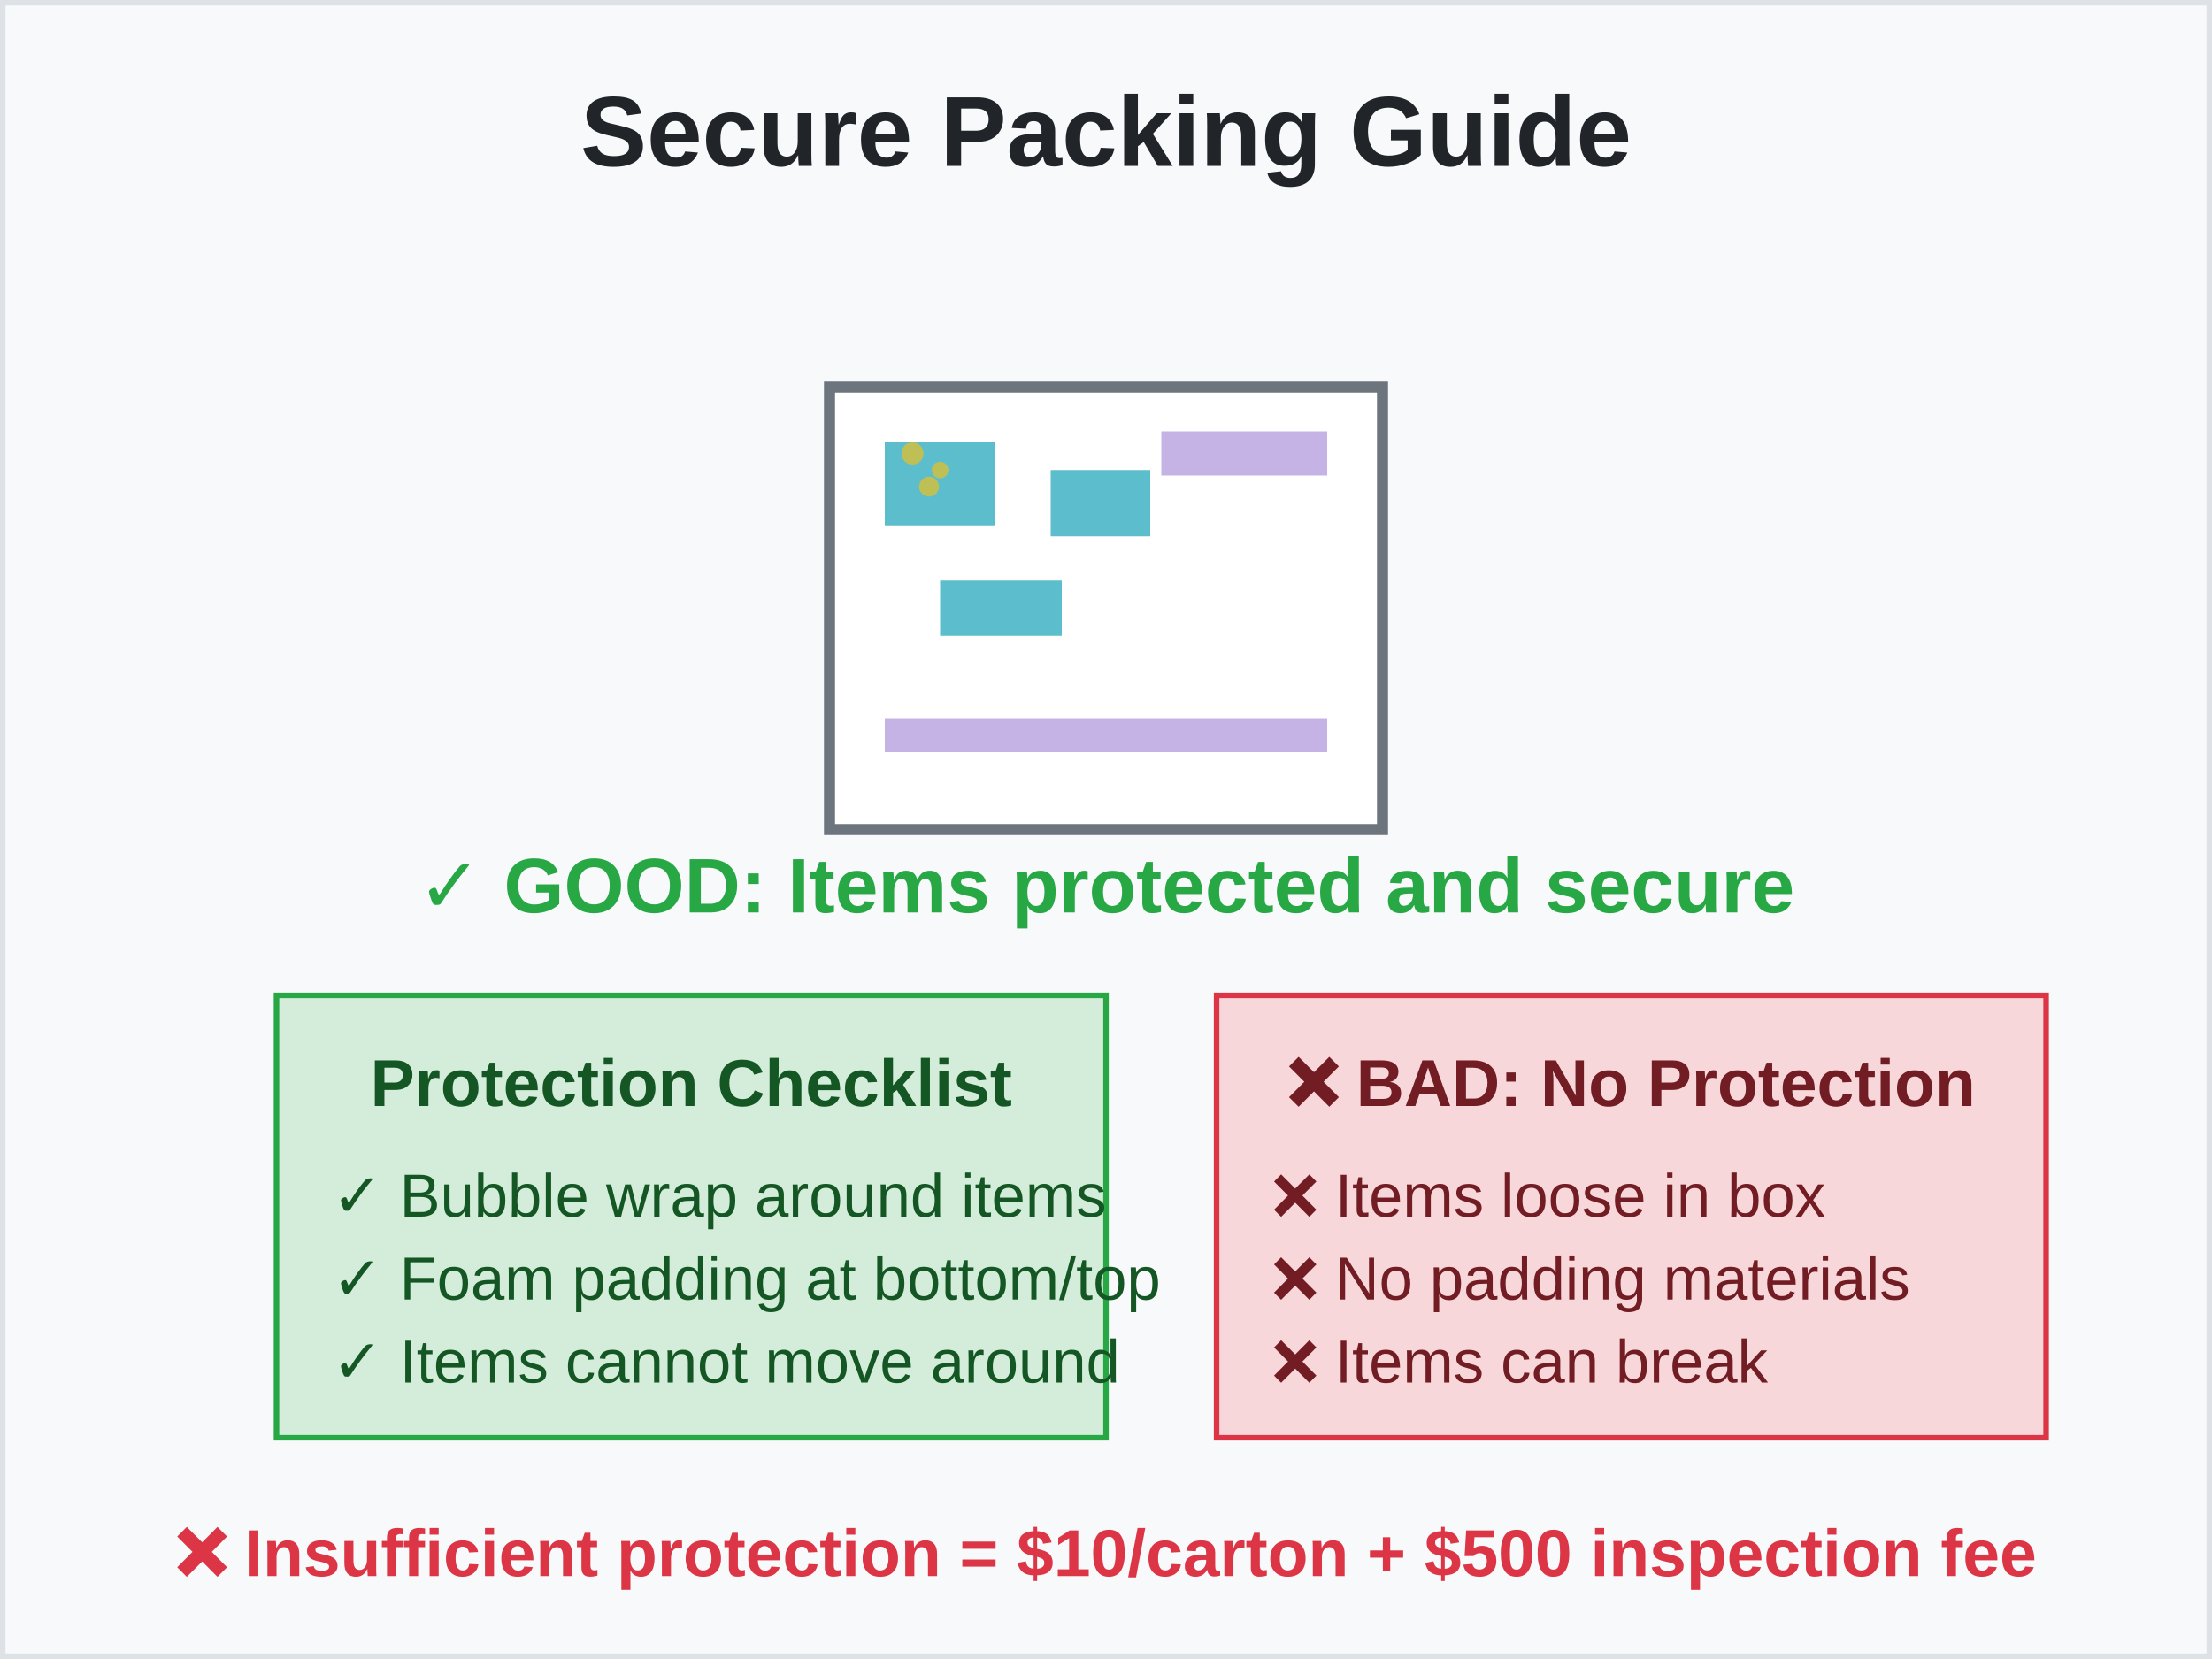
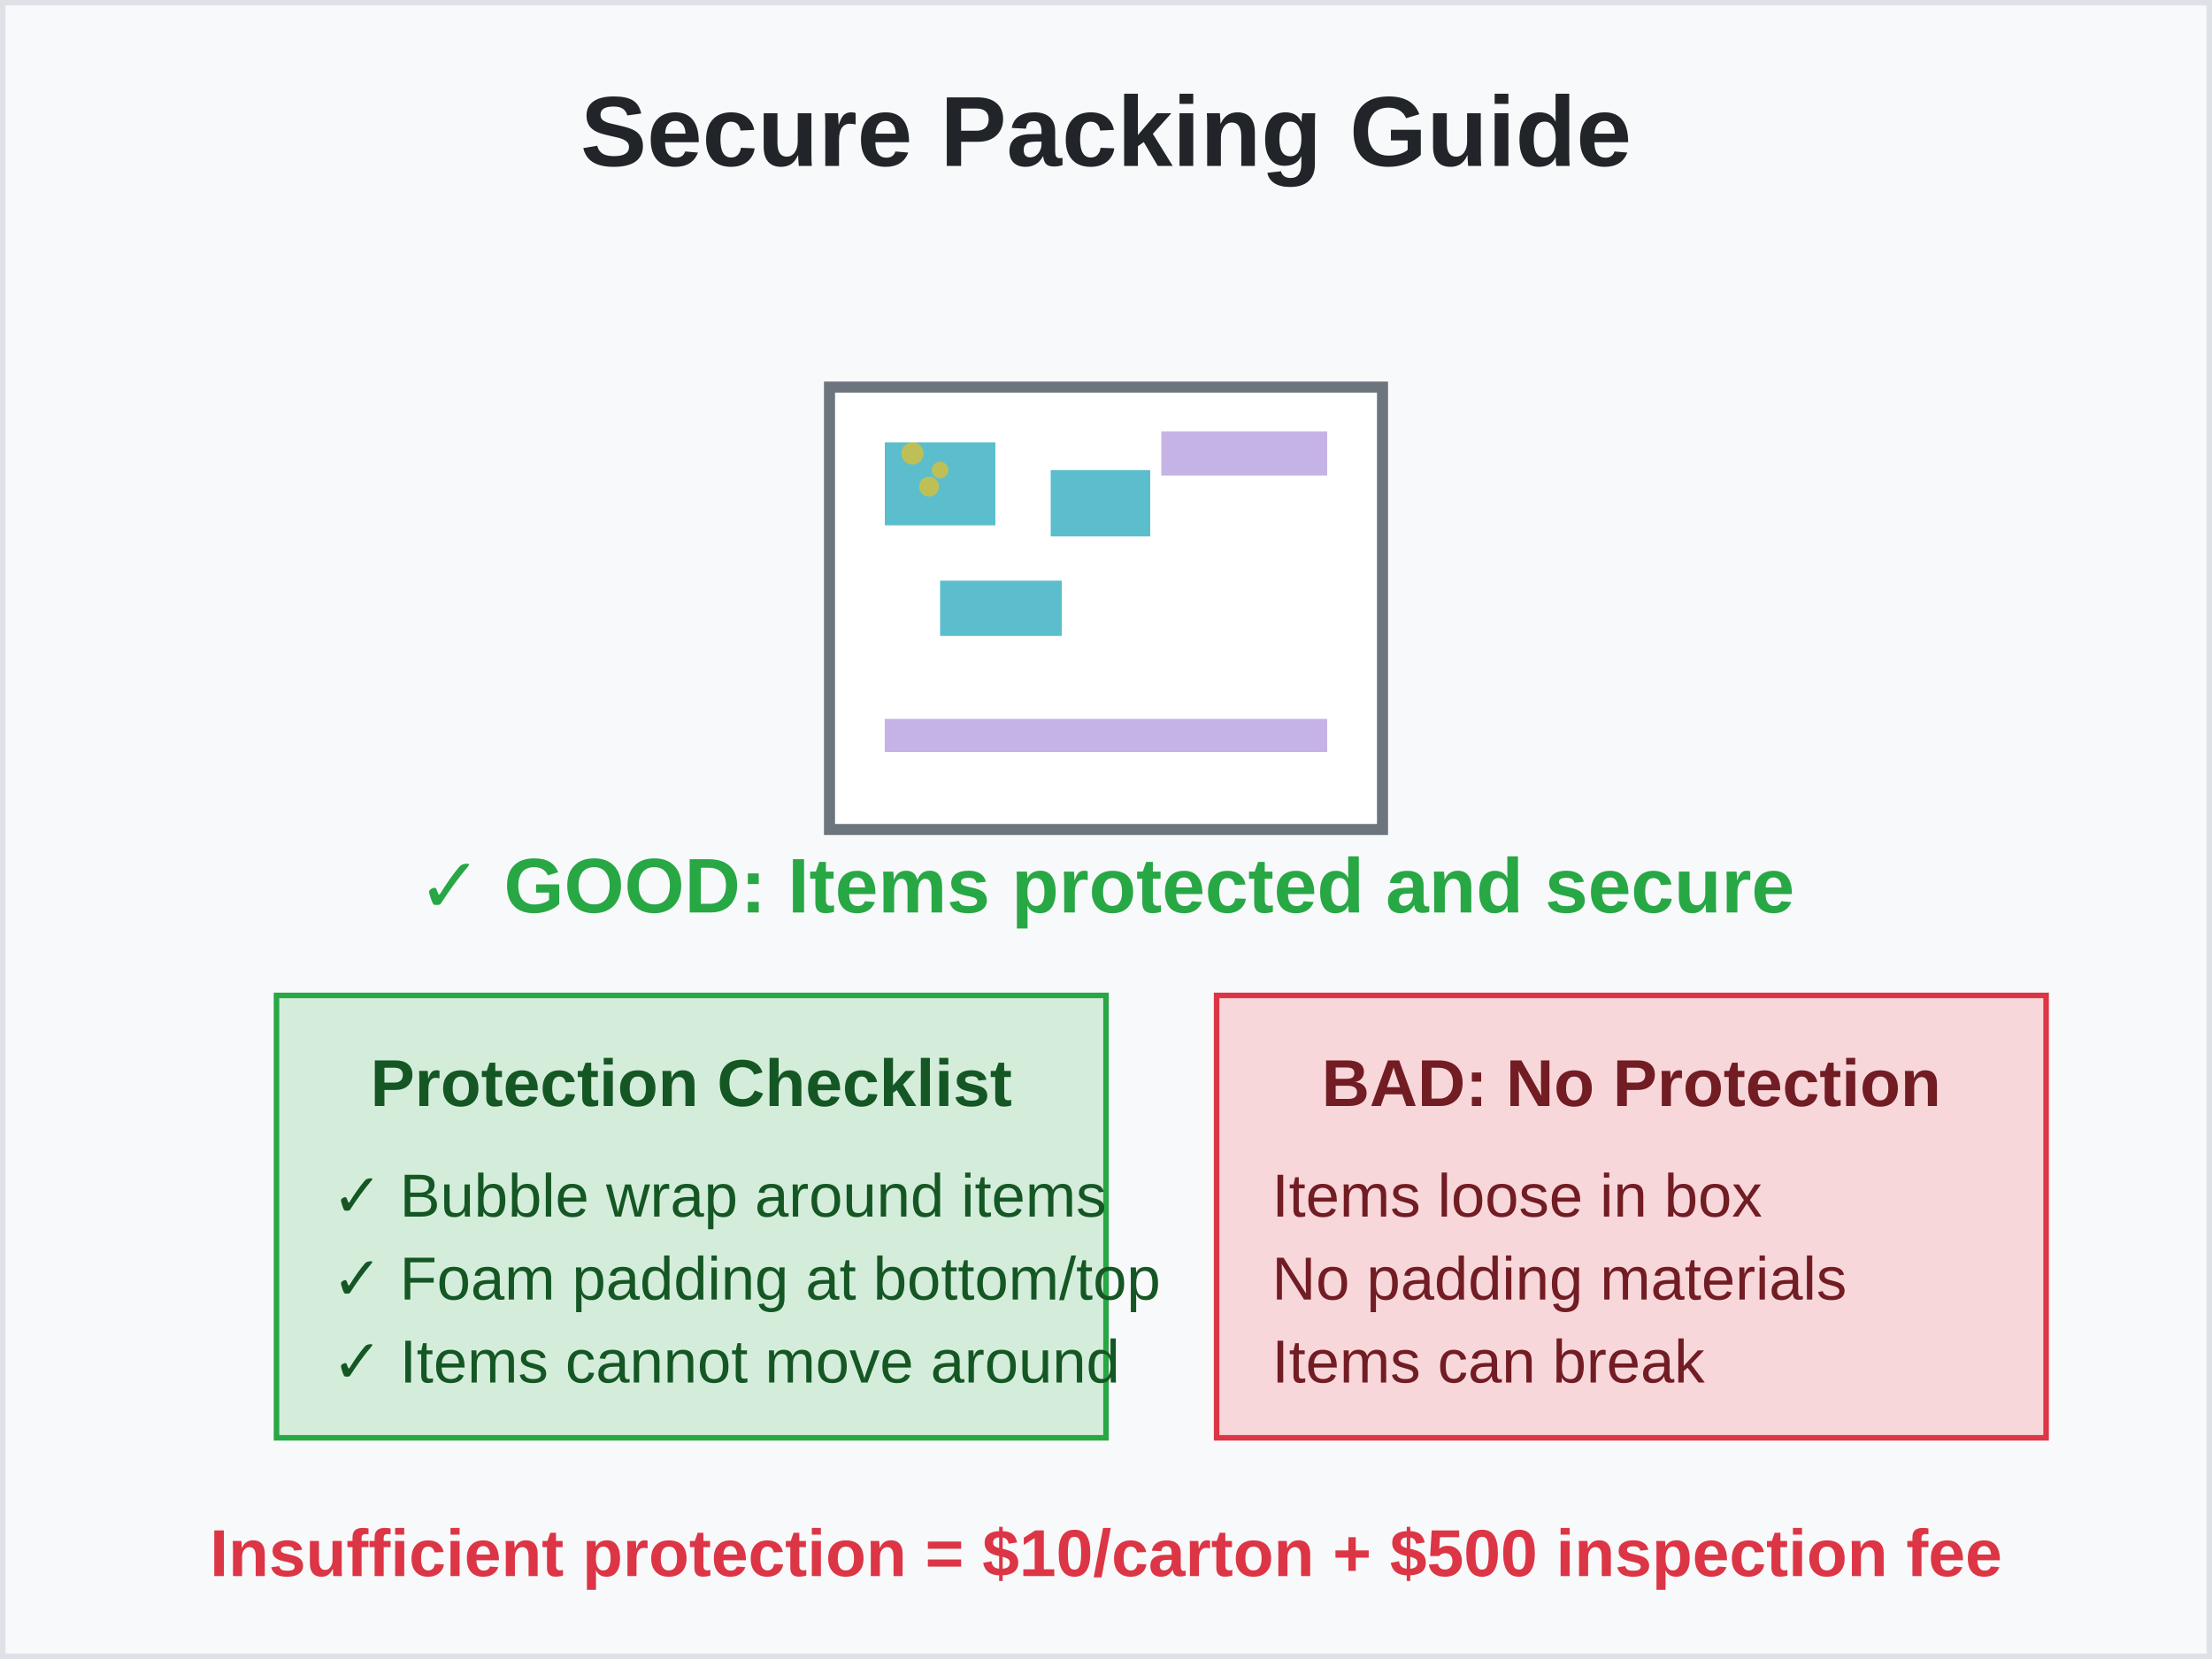
<svg xmlns="http://www.w3.org/2000/svg" width="400" height="300">
  <rect width="400" height="300" fill="#f8f9fa" stroke="#dee2e6" stroke-width="2" />
  <text x="200" y="30" text-anchor="middle" font-family="Arial, sans-serif" font-size="18" font-weight="bold" fill="#212529">
    Secure Packing Guide
  </text>
  <rect x="150" y="70" width="100" height="80" fill="white" stroke="#6c757d" stroke-width="2" />
  <rect x="160" y="80" width="20" height="15" fill="#17a2b8" opacity="0.7" />
  <rect x="190" y="85" width="18" height="12" fill="#17a2b8" opacity="0.7" />
  <rect x="170" y="105" width="22" height="10" fill="#17a2b8" opacity="0.7" />
  <circle cx="165" cy="82" r="2" fill="#ffc107" opacity="0.6" />
  <circle cx="170" cy="85" r="1.5" fill="#ffc107" opacity="0.6" />
  <circle cx="168" cy="88" r="1.8" fill="#ffc107" opacity="0.6" />
  <rect x="210" y="78" width="30" height="8" fill="#6f42c1" opacity="0.4" />
  <rect x="160" y="130" width="80" height="6" fill="#6f42c1" opacity="0.4" />
  <text x="200" y="165" text-anchor="middle" font-family="Arial, sans-serif" font-size="14" font-weight="bold" fill="#28a745">
    ✓ GOOD: Items protected and secure
  </text>
  <rect x="50" y="180" width="150" height="80" fill="#d4edda" stroke="#28a745" stroke-width="1" />
  <text x="125" y="200" text-anchor="middle" font-family="Arial, sans-serif" font-size="12" font-weight="bold" fill="#155724">
    Protection Checklist
  </text>
  <text x="60" y="220" font-family="Arial, sans-serif" font-size="11" fill="#155724">
    ✓ Bubble wrap around items
  </text>
  <text x="60" y="235" font-family="Arial, sans-serif" font-size="11" fill="#155724">
    ✓ Foam padding at bottom/top
  </text>
  <text x="60" y="250" font-family="Arial, sans-serif" font-size="11" fill="#155724">
    ✓ Items cannot move around
  </text>
  <rect x="220" y="180" width="150" height="80" fill="#f8d7da" stroke="#dc3545" stroke-width="1" />
  <text x="295" y="200" text-anchor="middle" font-family="Arial, sans-serif" font-size="12" font-weight="bold" fill="#721c24">
-     ❌ BAD: No Protection
+     BAD: No Protection
  </text>
  <text x="230" y="220" font-family="Arial, sans-serif" font-size="11" fill="#721c24">
-     ❌ Items loose in box
+     Items loose in box
  </text>
  <text x="230" y="235" font-family="Arial, sans-serif" font-size="11" fill="#721c24">
-     ❌ No padding materials
+     No padding materials
  </text>
  <text x="230" y="250" font-family="Arial, sans-serif" font-size="11" fill="#721c24">
-     ❌ Items can break
+     Items can break
  </text>
  <text x="200" y="285" text-anchor="middle" font-family="Arial, sans-serif" font-size="12" fill="#dc3545" font-weight="bold">
-     ❌ Insufficient protection = $10/carton + $500 inspection fee
+     Insufficient protection = $10/carton + $500 inspection fee
  </text>
</svg>
